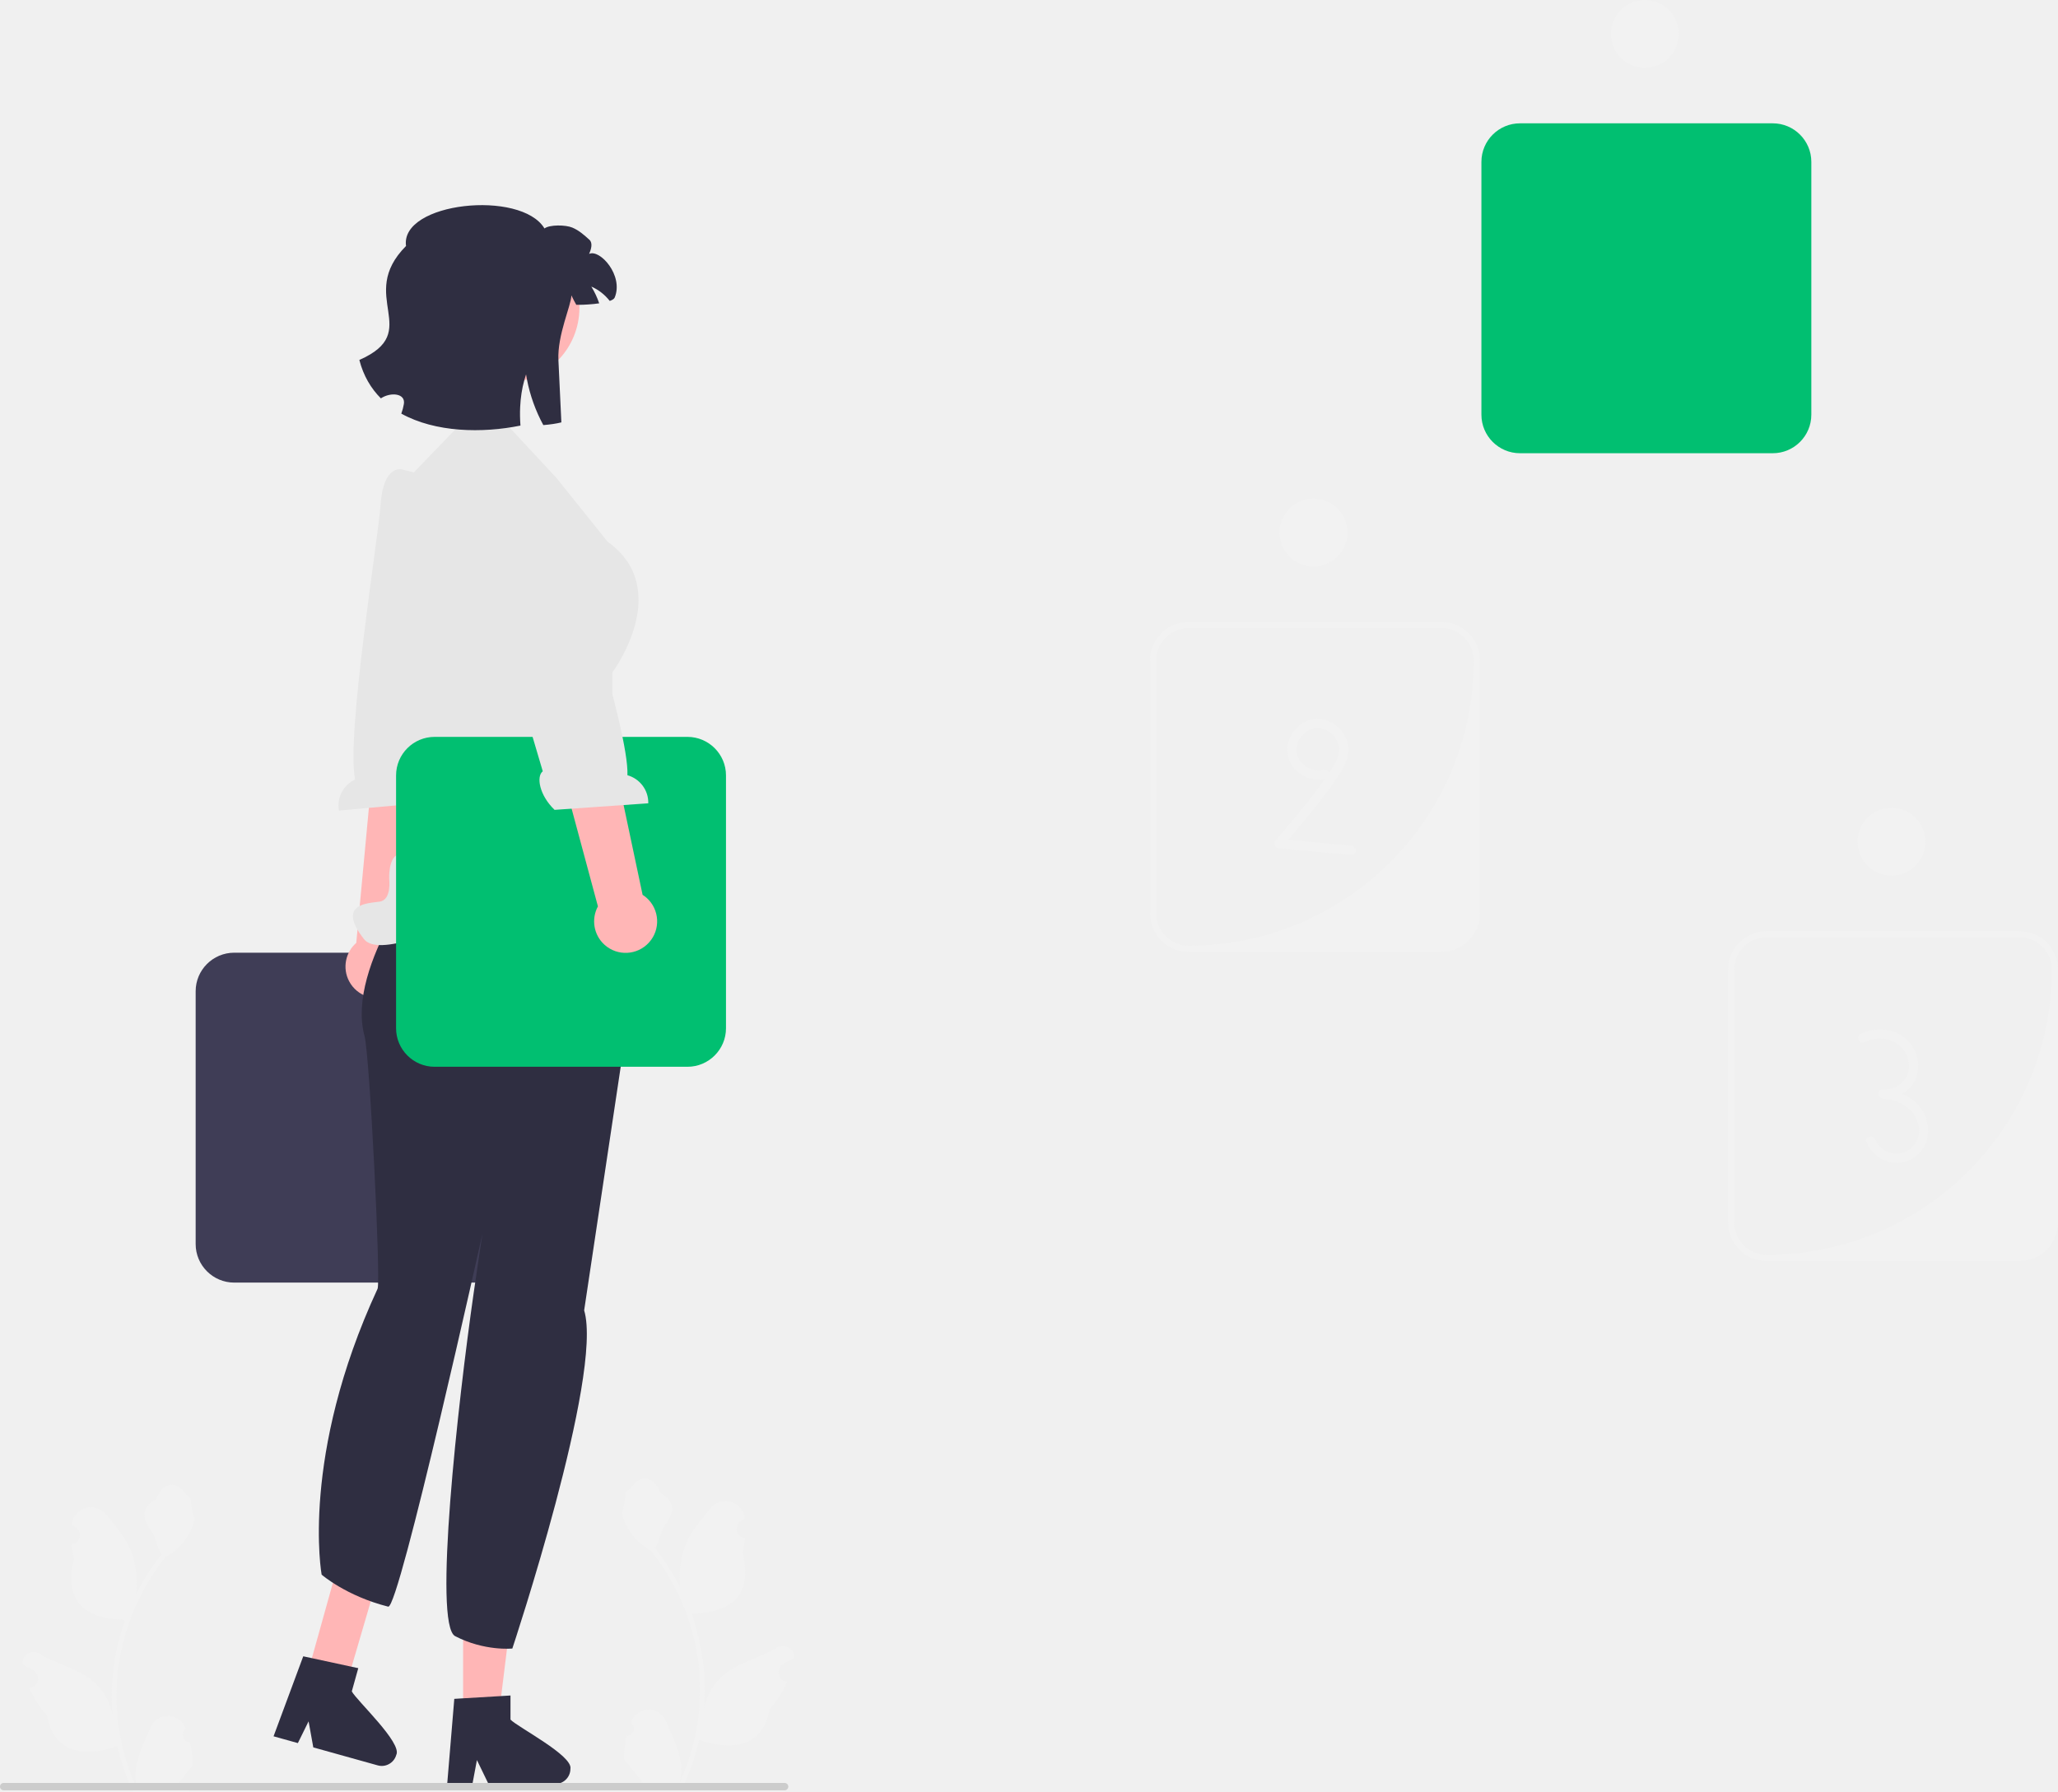
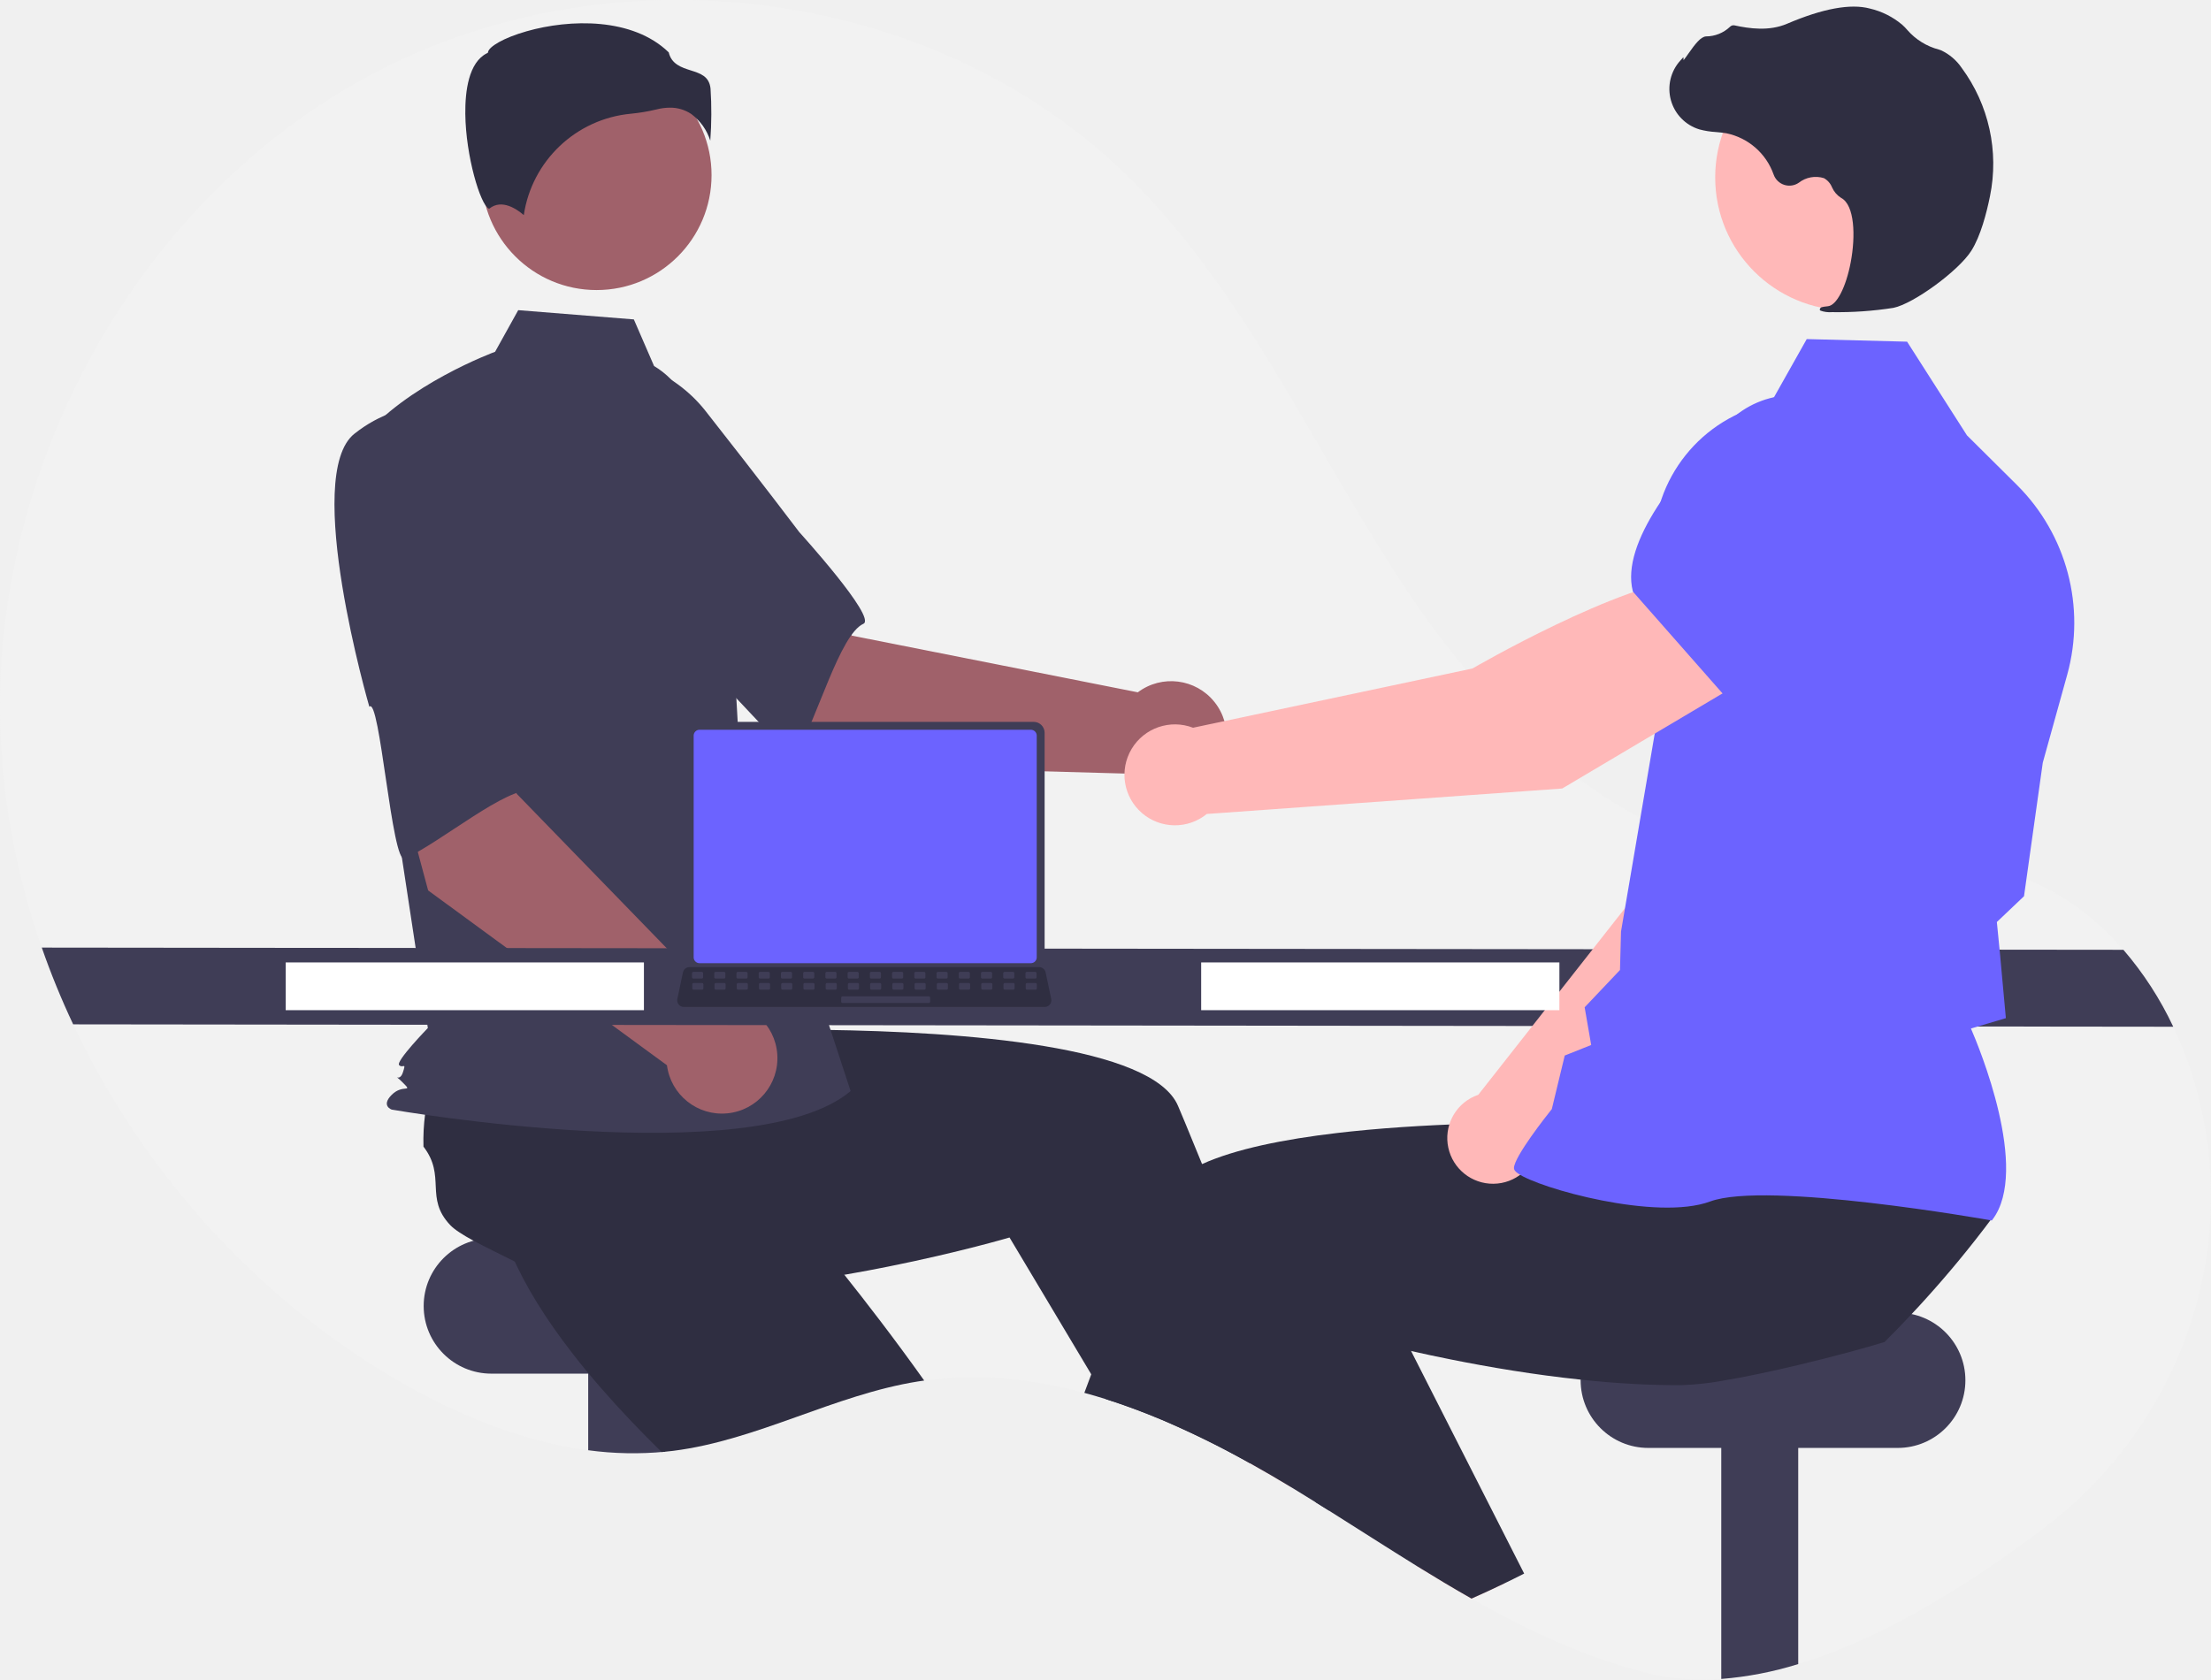
- <svg xmlns="http://www.w3.org/2000/svg" width="667.456" height="581.065" viewBox="0 0 667.456 581.065">
-   <path d="M574.956,147h-82c-6.893,0-12.5-5.607-12.5-12.5V52.5c0-6.893,5.607-12.5,12.5-12.5h82c6.893,0,12.5,5.607,12.5,12.5v82c0,6.893-5.607,12.5-12.5,12.5Zm-82-105c-5.799,0-10.5,4.701-10.5,10.5v82c0,5.799,4.701,10.5,10.5,10.5h57.439c19.364,0,35.061-15.697,35.061-35.061V52.5c0-5.799-4.701-10.5-10.5-10.5h-82Z" fill="#f2f2f2" />
-   <path d="M574.956,147h-82c-6.893,0-12.5-5.607-12.5-12.5V52.5c0-6.893,5.607-12.5,12.5-12.5h82c6.893,0,12.5,5.607,12.5,12.5v82c0,6.893-5.607,12.5-12.5,12.5Z" fill="#01bf71" />
-   <circle cx="533.456" cy="11" r="11" fill="#f2f2f2" />
-   <path d="M467.484,308.714h-82c-6.893,0-12.5-5.607-12.5-12.5v-82c0-6.893,5.607-12.5,12.5-12.5h82c6.893,0,12.5,5.607,12.5,12.5v82c0,6.893-5.607,12.5-12.5,12.5Zm-82-105c-5.799,0-10.5,4.701-10.5,10.5v82c0,5.799,4.701,10.5,10.5,10.5h0c51.086,0,92.5-41.414,92.5-92.5v-0c0-5.799-4.701-10.5-10.5-10.5h-82Z" fill="#f2f2f2" />
-   <circle cx="425.984" cy="172.714" r="11" fill="#f2f2f2" />
-   <path d="M429.337,249.691c-3.687,.98-7.977-1.518-8.755-5.315-.809-3.945,2.684-8.232,6.701-8.261,4.077-.03,7.602,4.078,6.94,8.089-.42,2.545-1.992,4.762-3.418,6.844-1.589,2.319-3.251,4.588-4.964,6.817-3.874,5.042-8.009,9.879-12.133,14.717-.878,1.03-.263,2.44,1.061,2.561l23.464,2.147c1.922,.176,1.91-2.825,0-3l-23.464-2.147,1.061,2.561c4.544-5.331,9.082-10.67,13.312-16.256,2.024-2.672,4.067-5.384,5.807-8.252,1.531-2.524,2.693-5.404,2.251-8.403-.762-5.171-5.903-9.325-11.148-8.571-5.208,.749-9.225,6.076-8.475,11.287,.824,5.717,7.072,9.534,12.557,8.076,1.864-.495,1.073-3.39-.798-2.893h0Z" fill="#f2f2f2" />
-   <path d="M654.956,409h-82c-6.893,0-12.5-5.607-12.5-12.5v-82c0-6.893,5.607-12.5,12.5-12.5h82c6.893,0,12.5,5.607,12.5,12.5v82c0,6.893-5.607,12.5-12.5,12.5Zm-82-105c-5.799,0-10.5,4.701-10.5,10.5v82c0,5.799,4.701,10.5,10.5,10.5h0c51.086,0,92.5-41.414,92.5-92.5v-0c0-5.799-4.701-10.5-10.5-10.5h-82Z" fill="#f2f2f2" />
-   <circle cx="613.456" cy="273" r="11" fill="#f2f2f2" />
-   <path d="M604.846,337.963c5.133-2.61,11.96-.7,13.835,5.058,.804,2.468,.539,5.202-1.081,7.29-1.66,2.14-4.246,3.293-6.936,3.024v3c3.357,.217,6.723,1.428,9.083,3.896,2.146,2.244,3.228,5.65,2.359,8.685-.842,2.942-3.66,5.129-6.712,5.288-3.042,.158-6.056-1.791-7.197-4.616-.714-1.767-3.617-.995-2.893,.798,2.554,6.324,10.344,8.91,15.941,4.706,5.71-4.289,5.13-12.729,.206-17.401-2.917-2.767-6.829-4.1-10.786-4.356-1.946-.126-1.891,2.811,0,3,3.573,.357,7.098-1.376,9.272-4.181,2.185-2.818,2.734-6.551,1.638-9.931-2.486-7.668-11.349-10.356-18.242-6.851-1.721,.875-.205,3.464,1.514,2.59h0Z" fill="#f2f2f2" />
-   <path d="M157.956,416H75.956c-6.893,0-12.5-5.607-12.5-12.5v-82c0-6.893,5.607-12.5,12.5-12.5h82c6.893,0,12.5,5.607,12.5,12.5v82c0,6.893-5.607,12.5-12.5,12.5Z" fill="#3f3d56" />
-   <g>
-     <path d="M127.008,322.554c5.004-2.615,6.941-8.791,4.326-13.795-.263-.504-.571-.967-.902-1.407l13.591-91.352-20.092,.129-8.384,89.678c-3.474,3.036-4.565,8.151-2.334,12.421,2.615,5.004,8.791,6.941,13.795,4.326Z" fill="#ffb6b6" />
-     <path d="M130.298,152.238s-6.005-1.634-6.878,11.523c-.699,10.533-11.194,74.708-8.26,89.068-3.75,1.728-6.011,5.82-5.232,10.068l30.34-2.727c4.162-5.506,4.184-11.673,1.799-12.962l2.436-18.91,14.083-61.6-23.925-13.356-4.362-1.104Z" fill="#e6e6e6" />
-   </g>
-   <g>
-     <polygon points="150.197 556.698 161.727 556.697 167.212 512.226 150.195 512.227 150.197 556.698" fill="#ffb6b6" />
-     <path d="M165.563,557.736v-7.816l-3.031,.185-12.338,.731-2.856,.175-2.183,26.178-.117,1.403h8.187l.263-1.394,1.189-6.335,3.07,6.335,.672,1.394h21.704c1.296,0,2.475-.507,3.343-1.345,.945-.887,1.53-2.144,1.53-3.538,.916-4.278-17.133-13.527-19.433-15.974Z" fill="#2f2e41" />
-   </g>
-   <g>
-     <polygon points="99.574 543.455 112.456 546 124.456 505 111.525 500.62 99.574 543.455" fill="#ffb6b6" />
-     <path d="M114.096,548.585l2.101-7.529-2.969-.636-12.081-2.612-2.798-.599-9.139,24.628-.49,1.32,7.885,2.2,.628-1.272,2.848-5.782,1.254,6.927,.273,1.523,20.905,5.834c1.248,.348,2.521,.177,3.581-.397,1.149-.6,2.05-1.654,2.425-2.996,2.032-3.875-12.867-17.635-14.425-20.609Z" fill="#2f2e41" />
-   </g>
-   <path d="M207.3,306.071l.297-3.119-12.824-35.158-54.651,10.538s-28.166,34.698-21.903,57.664c1.699,6.228,5.329,79.643,4.236,82.004-25.174,54.372-18.141,92.725-18.141,92.725,0,0,7.956,6.939,21.585,10.378,3.556,.897,30.597-121.08,30.597-121.08,0,0-1.191,7.612-2.852,19.186-5.132,35.755-13.193,107.734-6.031,111.461,9.48,4.933,18.549,4.018,18.549,4.018,0,0,29.556-88.809,23.293-109.687" fill="#2f2e41" />
-   <path d="M180.456,155l-16.879-18.153h0l-12.831-.746-17.29,17.899-6.411,18.081v0c-7.176,17.432-8.818,36.649-4.702,55.046l9.848,44.013s1.517,5.186-2.458,5.809c-3.975,.623-3.498,8.268-3.498,8.268,0,0,.809,6.626-3.05,7.209-3.859,.583-14.151,.583-5.145,12.162,9.005,11.578,80.232-32.213,80.232-32.213l.345-54.282s20.063-26.947-1.543-42.38l-16.618-20.714Z" fill="#e6e6e6" />
-   <path d="M222.956,346h-82c-6.893,0-12.5-5.607-12.5-12.5v-82c0-6.893,5.607-12.5,12.5-12.5h82c6.893,0,12.5,5.607,12.5,12.5v82c0,6.893-5.607,12.5-12.5,12.5Z" fill="#01bf71" />
-   <g>
-     <path d="M210.502,305.673c3.778-4.196,3.439-10.66-.757-14.437-.422-.38-.873-.707-1.336-1.004l-19.122-90.356-18.786,7.128,23.419,86.972c-2.197,4.057-1.436,9.231,2.144,12.455,4.196,3.778,10.659,3.439,14.437-.757Z" fill="#ffb6b6" />
-     <path d="M172.574,154.525s5.67-2.567,8.62,10.285c2.362,10.289,22.913,71.983,22.295,86.627,3.977,1.111,6.858,4.792,6.764,9.109l-30.388,2.125c-4.983-4.775-5.984-10.861-3.834-12.512l-5.408-18.283-23.684-58.583,21.501-16.985,4.131-1.782Z" fill="#e6e6e6" />
-   </g>
-   <path d="M203.24,562.976c2.066,.129,3.208-2.437,1.645-3.933l-.155-.618c.02-.05,.041-.099,.062-.148,2.089-4.982,9.17-4.947,11.241,.042,1.839,4.428,4.179,8.864,4.756,13.546,.258,2.067,.142,4.172-.316,6.2,4.308-9.411,6.575-19.687,6.575-30.021,0-2.597-.142-5.193-.433-7.783-.239-2.119-.568-4.224-.995-6.31-2.306-11.277-7.299-22.018-14.5-30.99-3.462-1.892-6.349-4.851-8.093-8.397-.626-1.279-1.117-2.655-1.35-4.056,.394,.052,1.486-5.949,1.188-6.317,.549-.833,1.532-1.247,2.131-2.06,2.982-4.043,7.091-3.337,9.236,2.157,4.582,2.313,4.627,6.148,1.815,9.837-1.789,2.347-2.035,5.522-3.604,8.035,.162,.207,.329,.407,.491,.614,2.961,3.798,5.522,7.88,7.681,12.169-.61-4.766,.291-10.508,1.826-14.21,1.748-4.217,5.025-7.769,7.91-11.415,3.466-4.379,10.573-2.468,11.184,3.083,.006,.054,.012,.107,.017,.161-.429,.242-.848,.499-1.259,.77-2.339,1.547-1.531,5.174,1.241,5.602l.063,.01c-.155,1.544-.42,3.074-.807,4.579,3.702,14.316-4.29,19.53-15.701,19.764-.252,.129-.497,.258-.749,.381,1.156,3.255,2.08,6.594,2.764,9.979,.614,2.99,1.04,6.013,1.279,9.049,.297,3.83,.271,7.68-.052,11.503l.019-.136c.82-4.211,3.107-8.145,6.427-10.87,4.946-4.063,11.933-5.559,17.268-8.824,2.568-1.572,5.859,.459,5.411,3.437l-.022,.143c-.794,.323-1.569,.698-2.319,1.117-.429,.242-.848,.499-1.259,.77-2.339,1.547-1.531,5.174,1.241,5.602l.063,.01c.045,.006,.084,.013,.129,.019-1.363,3.236-3.262,6.239-5.639,8.829-2.315,12.497-12.256,13.683-22.89,10.044h-.006c-1.163,5.064-2.861,10.011-5.044,14.726h-18.02c-.065-.2-.123-.407-.181-.607,1.666,.103,3.346,.006,4.986-.297-1.337-1.641-2.674-3.294-4.011-4.935-.032-.032-.058-.065-.084-.097-.678-.84-1.363-1.673-2.041-2.512l-0-.001c-.042-2.578,.267-5.147,.879-7.64l.001-0Z" fill="#f2f2f2" />
-   <path d="M61.591,564.976c-2.066,.129-3.208-2.437-1.645-3.933l.155-.618c-.02-.05-.041-.099-.062-.148-2.089-4.982-9.17-4.947-11.241,.042-1.839,4.428-4.179,8.864-4.756,13.546-.258,2.067-.142,4.172,.316,6.2-4.308-9.411-6.575-19.687-6.575-30.021,0-2.597,.142-5.193,.433-7.783,.239-2.119,.568-4.224,.995-6.31,2.306-11.277,7.299-22.018,14.5-30.99,3.462-1.892,6.349-4.851,8.093-8.397,.626-1.279,1.117-2.655,1.35-4.056-.394,.052-1.486-5.949-1.188-6.317-.549-.833-1.532-1.247-2.131-2.06-2.982-4.043-7.091-3.337-9.236,2.157-4.582,2.313-4.627,6.148-1.815,9.837,1.789,2.347,2.035,5.522,3.604,8.035-.162,.207-.329,.407-.491,.614-2.961,3.798-5.522,7.88-7.681,12.169,.61-4.766-.291-10.508-1.826-14.21-1.748-4.217-5.025-7.769-7.91-11.415-3.466-4.379-10.573-2.468-11.184,3.083-.006,.054-.012,.107-.017,.161,.429,.242,.848,.499,1.259,.77,2.339,1.547,1.531,5.174-1.241,5.602l-.063,.01c.155,1.544,.42,3.074,.807,4.579-3.702,14.316,4.29,19.53,15.701,19.764,.252,.129,.497,.258,.749,.381-1.156,3.255-2.08,6.594-2.764,9.979-.614,2.99-1.04,6.013-1.279,9.049-.297,3.83-.271,7.68,.052,11.503l-.019-.136c-.82-4.211-3.107-8.145-6.427-10.87-4.946-4.063-11.933-5.559-17.268-8.824-2.568-1.572-5.859,.459-5.411,3.437l.022,.143c.794,.323,1.569,.698,2.319,1.117,.429,.242,.848,.499,1.259,.77,2.339,1.547,1.531,5.174-1.241,5.602l-.063,.01c-.045,.006-.084,.013-.129,.019,1.363,3.236,3.262,6.239,5.639,8.829,2.315,12.497,12.256,13.683,22.89,10.044h.006c1.163,5.064,2.861,10.011,5.044,14.726h18.02c.065-.2,.123-.407,.181-.607-1.666,.103-3.346,.006-4.986-.297,1.337-1.641,2.674-3.294,4.011-4.935,.032-.032,.058-.065,.084-.097,.678-.84,1.363-1.673,2.041-2.512l0-.001c.042-2.578-.267-5.147-.879-7.64l-.001-0Z" fill="#f2f2f2" />
-   <path d="M0,579.473c0,.66,.53,1.19,1.19,1.19H254.48c.66,0,1.19-.53,1.19-1.19,0-.66-.53-1.19-1.19-1.19H1.19c-.66,0-1.19,.53-1.19,1.19Z" fill="#ccc" />
-   <g>
-     <circle cx="163.487" cy="99.798" r="24.436" fill="#ffb6b6" />
-     <path d="M186.344,98.844c.07,0,.24,0,.56,.01,.93,.06-.33,.01-.56-.01Z" fill="#2f2e41" />
-     <path d="M199.354,96.514c-.18,.44-.77,.8-1.6,1.09-1.58-2.01-3.63-3.64-5.97-4.65,1.05,1.71,1.91,3.53,2.55,5.43-2.27,.33-4.8,.47-6.43,.48-.39,0-.73,0-1-.01-.4-.71-1.04-1.86-1.59-3.05-.05,3.25-4.58,12.83-4.21,20.93,.45,9.69,.96,20.26,.96,20.26-1.63,.41-3.6,.7-5.85,.88-2.48-4.55-4.32-9.64-5.31-14.8-.11-.55-.2-1.1-.29-1.65-.21,.63-.41,1.27-.58,1.92-.75,2.7-1.19,5.61-1.33,8.63-.1,1.99-.06,4.01,.09,6.06-12.34,2.51-27.6,2.25-38.64-3.88,.37-1.01,.65-2.05,.83-3.11,.6-3.48-4.24-3.97-7.46-1.84-3.22-3.23-5.66-7.33-6.98-12.46,21.04-9.23-1.11-20.59,15.14-36.96-1.96-14.22,37.3-18.33,44.9-5.69,1.66-1.26,6.83-1.2,9.03-.28s3.9,2.47,5.56,3.97c1.11,1.02,.59,3.05-.12,4.57,3.49-1.67,11.28,7.01,8.3,14.16Z" fill="#2f2e41" />
-   </g>
+ <svg xmlns="http://www.w3.org/2000/svg" data-name="Layer 1" width="833.222" height="633.11" viewBox="0 0 833.222 633.11">
+   <path d="M954.314,708.907c-27.3,20.79-60.56,41.85-93.26,51.78a132.151,132.151,0,0,1-29,5.61,87.682,87.682,0,0,1-27.45-2.13c-23.6-5.87-45.49-16.15-66.67-28.16-6.92-3.93-13.76-8.04-20.56-12.24-11.1-6.86-22.09-13.96-33.11-20.89-1.65-1.05-3.29-2.08-4.94-3.1h-.01q-3.99-2.505-8-4.94c-.47-.29-.94-.57-1.42-.86q-7.575-4.59-15.41-8.97c-.64-.35-1.28-.71-1.92-1.06a337.758,337.758,0,0,0-31.12-15.23c-6.98-2.94-14.05-5.59-21.19-7.85h-.01c-2.73-.86-5.47-1.67-8.22-2.41a172.032,172.032,0,0,0-25.14-4.92,137.461,137.461,0,0,0-35.21.28c-.79.11-1.57.22-2.36.35-31.6,5.06-60.44,22.12-92.18,26.14-1.03.13-2.05.25-3.08.34-.44.04-.88.09-1.32.12a126.185,126.185,0,0,1-27.68-.68c-25.63-3.38-50.59-13.87-73.06-27.09-52.53-30.91-95.13-78.42-121.03-133.44a297.454,297.454,0,0,1-11.83-28.93,278.47,278.47,0,0,1-15.67-84.85c-2.43-100.36,54.6-201.05,144.14-246.44,89.55-45.39,207.35-30.38,279.57,39.35,43.81,42.3,69.16,99.62,102.13,150.83,32.97,51.2,79.83,100.11,140.27,107.57,30.79,3.8,63.01-3.55,92.52,6.01,16.34,5.3,30.28,15.44,41.51,28.36a127.185,127.185,0,0,1,18.78,29,141.927,141.927,0,0,1,8.73,23.54c.41,1.49.79,2.98,1.16,4.47C1026.974,608.507,1003.484,671.447,954.314,708.907Z" transform="translate(-183.3889 -133.445)" fill="#f2f2f2" />
+   <rect x="159.665" y="466.772" width="145" height="51" rx="25.5" fill="#3f3d56" />
+   <path d="M434.054,638.217v42.43a125.553,125.553,0,0,1-29-.56v-41.87Z" transform="translate(-183.3889 -133.445)" fill="#3f3d56" />
+   <path d="M531.674,653.817c-.79.11-1.57.22-2.36.35-31.6,5.06-60.44,22.12-92.18,26.14-1.03.13-2.05.25-3.08.34-.44.04-.88.09-1.32.12-7.75-7.59-15.5-15.67-22.78-24.04-3.95-4.53-7.77-9.15-11.36-13.83-9.32-12.08-17.22-24.5-22.44-36.7.53-5.85-3.11-19.38-4.85-29.74l-.01-.01c-.74-4.35-1.14-8.13-.77-10.56,2.12-14.02,13.57-12.41,17.09-26.15a77.5,77.5,0,0,1,10.11-7.11c.59-.35,1.19-.7,1.81-1.05l38.2-26.4,14.6,14.32,22.22,21.8,24.08,23.61-20.44,20.65s17.08,19.69,37.05,45.94C520.604,638.547,526.174,646.077,531.674,653.817Z" transform="translate(-183.3889 -133.445)" fill="#2f2e41" />
+   <path d="M861.054,638.217v122.47a132.151,132.151,0,0,1-29,5.61v-128.08Z" transform="translate(-183.3889 -133.445)" fill="#3f3d56" />
+   <rect x="595.665" y="494.772" width="145" height="51" rx="25.5" fill="#3f3d56" />
+   <path d="M669.894,693.977q-7.575-4.59-15.41-8.97c-.64-.35-1.28-.71-1.92-1.06l3.44-1.47,9.28-3.99.09-.04.1.34Z" transform="translate(-183.3889 -133.445)" fill="#ffb6b6" />
+   <path d="M684.264,702.877c-1.65-1.05-3.29-2.08-4.94-3.1h-.01q-3.99-2.505-8-4.94c-.47-.29-.94-.57-1.42-.86q-7.575-4.59-15.41-8.97c-.64-.35-1.28-.71-1.92-1.06a337.758,337.758,0,0,0-31.12-15.23c-6.98-2.94-14.05-5.59-21.19-7.85h-.01l-5.61-9.39-25.25-42.29-5.55-9.29s-18.93,5.6-45.72,10.97c-9.75,1.96-20.53,3.88-31.84,5.5-12.09,1.72-24.77,3.09-37.37,3.75-6.01.32-12,.48-17.9.43-15.25-.1-29.9-1.53-42.73-4.93-4.28-4.02-17.18-9.49-26.42-14.5h-.01c-3.88-2.1-7.1-4.11-8.79-5.9-9.74-10.3-1.42-18.33-10.08-29.57a78.018,78.018,0,0,1,.63-12.34c.09-.68.18-1.37.29-2.07l2.73-46.36,20.28-2.68,30.86-4.08,33.43-4.42,3.68,28.82s26.03-1.32,59.01-.88c52.97.72,123.85,6,133.45,28.66.9,2.13,1.8,4.28,2.7,6.43q3.21,7.71,6.36,15.5c7.61,18.8,14.87,37.78,21.5,55.72,4.12,11.16,8,21.92,11.57,31.99,2.87,8.1,5.53,15.76,7.96,22.81,2.22,6.44,4.23,12.37,6.02,17.69C683.724,701.267,683.994,702.087,684.264,702.877Z" transform="translate(-183.3889 -133.445)" fill="#2f2e41" />
+   <path d="M497.708,421.99l-64.055-54.401,41.675-42.177,29.075,47.623,107.774,21.367a20.9,20.9,0,1,1-2.97,30.678Z" transform="translate(-183.3889 -133.445)" fill="#a0616a" />
+   <path d="M377.042,296.092c-7.403,24.083,63.1,81.52,63.1,81.52.783-5.782,40.756,44.073,43.475,39.558,7.729-12.832,16.234-44.552,25.157-48.606,5.103-2.318-24.171-34.543-24.171-34.543s-14.933-19.756-34.649-44.794a53.412,53.412,0,0,0-47.084-20.961S384.445,272.009,377.042,296.092Z" transform="translate(-183.3889 -133.445)" fill="#3f3d56" />
+   <circle cx="224.825" cy="66.009" r="43.324" fill="#a0616a" />
+   <path d="M429.876,271.412c9.334,5.549,14.917,15.744,18.122,26.119a247.516,247.516,0,0,1,10.636,59.137l3.385,60.089,41.926,127.947c-36.336,30.746-172.919,6.988-172.919,6.988s-4.193-1.397,0-5.59,8.274-.478,4.082-4.671-1.302.478.095-3.715,0-1.397-1.398-2.795,10.819-13.976,10.819-13.976L333.445,447.503,319.47,299.363c16.771-20.963,50.498-33.321,50.498-33.321l8.715-15.687,43.574,3.486Z" transform="translate(-183.3889 -133.445)" fill="#3f3d56" />
+   <path d="M443.928,176.437a20.078,20.078,0,0,1,7.133,10.02,141.018,141.018,0,0,0,.093-19.659c-.511-4.601-3.75-5.636-7.5-6.835-3.387-1.083-7.218-2.307-8.248-6.774-13.619-13.248-37.326-12.58-53.55-7.959-8.928,2.543-14.065,5.81-14.524,7.724l-.095.394-.363.181c-6.882,3.441-8.221,14.306-8.133,22.815.168,16.031,5.703,34.239,8.821,35.718.165.078.207.048.278-.012h0c4.695-3.752,10.424.285,12.941,2.48a45.059,45.059,0,0,1,40.346-38.219,70.703,70.703,0,0,0,9.724-1.631,20.472,20.472,0,0,1,4.968-.652A14.137,14.137,0,0,1,443.928,176.437Z" transform="translate(-183.3889 -133.445)" fill="#2f2e41" />
+   <path d="M389.338,487.262,376.085,480.475a3.632,3.632,0,0,1,3.276-6.397l13.253,6.787a3.632,3.632,0,0,1-3.276,6.397Z" transform="translate(-183.3889 -133.445)" fill="#6c63ff" />
+   <path d="M344.735,469.078l-21.801-81.162,58.259-11.028-3.133,55.709,76.547,78.818A20.9,20.9,0,1,1,434.732,534.973Z" transform="translate(-183.3889 -133.445)" fill="#a0616a" />
+   <path d="M316.972,296.916c-19.775,15.612,5.606,102.935,5.606,102.935,3.93-4.313,8.496,59.425,13.299,57.255,13.651-6.168,38.673-27.438,48.319-25.704,5.516.992-.263-42.159-.263-42.159s-1.063-24.742-3.061-56.548a53.412,53.412,0,0,0-26.836-44.001S336.747,281.305,316.972,296.916Z" transform="translate(-183.3889 -133.445)" fill="#3f3d56" />
+   <path d="M1002.384,520.457l-791.42-.9a297.454,297.454,0,0,1-11.83-28.93l784.47.83A127.185,127.185,0,0,1,1002.384,520.457Z" transform="translate(-183.3889 -133.445)" fill="#3f3d56" />
+   <path d="M750.314,730.277q-6.135,2.97-12.38,5.73c-6.92-3.93-13.76-8.04-20.56-12.24l25.22-11.08Z" transform="translate(-183.3889 -133.445)" fill="#ffb6b6" />
+   <path d="M934.194,592.477q-6.15,8.25-12.69,16.17-6.03,7.305-12.38,14.33c-1.75,1.94-3.52,3.87-5.33,5.78q-4.995,5.355-10.21,10.53c-6.26,1.97-18.94,5.44-32.53,8.68-9.89,2.35-20.26,4.58-29,6a104.486,104.486,0,0,1-14.81,1.58c-5.9.05-11.89-.11-17.9-.43-6.78-.36-13.57-.92-20.28-1.64-17.45-1.83-34.35-4.68-48.93-7.61-5.34-1.06-10.36-2.14-14.98-3.19-8.75-1.97-16.07-3.81-21.37-5.21-5.97-1.56-9.37-2.57-9.37-2.57l-14.95,25.04-7.76,12.99-5.7,9.55-1.52,2.53c-.64-.35-1.28-.71-1.92-1.06a337.758,337.758,0,0,0-31.12-15.23c-6.98-2.94-14.05-5.59-21.19-7.85h-.01c-2.73-.86-5.47-1.67-8.22-2.41q1.29-3.465,2.61-6.98,2.46-6.555,5.02-13.23c3.69-9.64,7.51-19.42,11.44-29.15,3.22-7.99,6.5-15.95,9.82-23.8,1.53-3.62,4.64-6.8,8.99-9.59a52.323,52.323,0,0,1,6.49-3.48c12.45-5.67,30.79-9.36,51-11.73,1.67-.19,3.35-.38,5.04-.56,16.73-1.76,34.48-2.67,51.08-3.09,8.31-.21,16.33-.29,23.79-.3q3.615,0,7.03.02h.01c6.15.03,11.81.12,16.79.22.97.02,1.91.05,2.83.07h.01c.62.01,1.23.03,1.83.04,10.89.28,17.57.62,17.57.62l2.59-20.32.53-4.1.5-3.9v-.01l.06-.49.41-.01,7.2-.14,60.52-1.18,33.06-.65-5.24,22.46-8.65,37.06C905.234,592.097,934.494,587.507,934.194,592.477Z" transform="translate(-183.3889 -133.445)" fill="#2f2e41" />
+   <path d="M757.774,726.577c-2.47,1.26-4.96,2.5-7.46,3.7q-6.135,2.97-12.38,5.73c-6.92-3.93-13.76-8.04-20.56-12.24-11.1-6.86-22.09-13.96-33.11-20.89-1.65-1.05-3.29-2.08-4.94-3.1h-.01c-4.54-6.74-9.17-13.76-13.84-20.99-.07-.1-.13-.2-.19-.3q-1.8-2.76-3.58-5.56c-7.47-11.7-14.98-23.9-22.27-36.36l18.46-8.62,34.32-16.02,5.92-2.76,17.02,33.51,15.18,29.89,3.38,6.65Z" transform="translate(-183.3889 -133.445)" fill="#2f2e41" />
+   <path d="M762.946,565.695l87.501-84.384,24.252-68.67L838.926,397.086c-18.375,17.601-38.237,72.424-38.237,72.424L740.477,546.115c-.469.161-.937.331-1.399.535a17.231,17.231,0,1,0,23.869,19.045Z" transform="translate(-183.3889 -133.445)" fill="#ffb8b8" />
+   <path d="M828.86,404.753l45.375,14.405.171-.028c16.889-2.829,30.903-30.412,39.684-53.054a31.596,31.596,0,0,0-16.087-40.025h0a31.666,31.666,0,0,0-33.165,4.184l-23.301,19.039Z" transform="translate(-183.3889 -133.445)" fill="#6c63ff" />
+   <path d="M934.012,593.49l.265-.352c14.157-18.776-5.206-65.273-8.133-72.017l13.164-3.899-2.294-25.064-1.105-11.176L946.143,471.262l.034-.248,7.039-50.092,9.21-33.154A73.285,73.285,0,0,0,943.465,316.233L924.638,297.54l-22.556-35.306-37.819-.976-13.6,24.159a55.141,55.141,0,0,0-44.103,55.179l1.28,64.316L794.269,484.598l-.381,14.475-13.319,14.055,2.462,14.21-9.963,3.969-4.875,20.191c-1.862,2.33-14.156,17.87-14.268,22.202-.017.65.447,1.292,1.459,2.016,7.958,5.694,52.437,18.031,72.456,10.614,21.323-7.894,104.895,6.932,105.737,7.083Z" transform="translate(-183.3889 -133.445)" fill="#6c63ff" />
+   <circle cx="696.48" cy="66.885" r="50.104" fill="#ffb8b8" />
+   <path d="M873.756,251.104a136.267,136.267,0,0,0,23.181-1.62c7.599-1.545,24.599-14.003,29.339-21.5h0c3.521-5.57,5.772-14.268,7.042-20.583a60.914,60.914,0,0,0-10.654-48.358,19.245,19.245,0,0,0-7.773-6.634c-.278-.109-.565-.205-.855-.288a23.745,23.745,0,0,1-11.812-7.309,19.586,19.586,0,0,0-1.964-2.021,29.248,29.248,0,0,0-12.203-6.127c-7.254-1.941-17.752-.014-31.202,5.733-6.757,2.888-14.147,1.843-19.832.609a1.86,1.86,0,0,0-1.751.6,13.132,13.132,0,0,1-8.925,3.558c-2.032.089-4.164,2.903-6.741,6.572-.585.833-1.267,1.805-1.759,2.396l-.066-1.136-1.149,1.267a15.935,15.935,0,0,0,7.194,25.961,31.076,31.076,0,0,0,6.25.996c1.279.115,2.602.234,3.87.454a24.025,24.025,0,0,1,17.853,15.59,6.283,6.283,0,0,0,9.483,3.05,10.381,10.381,0,0,1,9.459-1.722,6.891,6.891,0,0,1,3.046,3.455,8.98,8.98,0,0,0,3.408,3.976c5.15,2.655,5.505,14.417,3.655,24.222-1.783,9.451-5.307,16.288-8.57,16.626-2.512.26-2.799.438-2.981.883l-.162.398.282.372A10.261,10.261,0,0,0,873.756,251.104Z" transform="translate(-183.3889 -133.445)" fill="#2f2e41" />
+   <path d="M841.302,389.605l-19.319-38.516c-28.041,1.915-83.695,34.337-83.695,34.337L632.99,407.752a19.023,19.023,0,1,0,5.186,32.508L772.123,430.659Z" transform="translate(-183.3889 -133.445)" fill="#ffb8b8" />
+   <path d="M833.51,395.929l50.454-37.495,8.887-32.027a34.982,34.982,0,0,0-10.521-35.394h0a34.899,34.899,0,0,0-47.624,1.537c-18.987,18.951-40.642,45.39-35.99,63.723l.047.186Z" transform="translate(-183.3889 -133.445)" fill="#6c63ff" />
+   <rect x="452.665" y="362.772" width="135" height="18" fill="#fff" />
+   <rect x="107.665" y="362.772" width="135" height="18" fill="#fff" />
+   <path d="M441.818,409.655v85.704a4.122,4.122,0,0,0,4.119,4.119H572.941a4.122,4.122,0,0,0,4.119-4.119v-85.704a4.124,4.124,0,0,0-4.119-4.115H445.937A4.124,4.124,0,0,0,441.818,409.655Z" transform="translate(-183.3889 -133.445)" fill="#3f3d56" />
+   <path d="M444.797,410.722v83.58a2.205,2.205,0,0,0,2.201,2.201H571.884a2.205,2.205,0,0,0,2.201-2.201V410.722a2.206,2.206,0,0,0-2.201-2.206H446.999A2.206,2.206,0,0,0,444.797,410.722Z" transform="translate(-183.3889 -133.445)" fill="#6c63ff" />
+   <path d="M439.161,512.074a2.47,2.47,0,0,0,1.943.93h135.992A2.502,2.502,0,0,0,579.543,509.988l-2.111-10.027a2.507,2.507,0,0,0-1.558-1.818,2.425,2.425,0,0,0-.888-.168H443.208a2.425,2.425,0,0,0-.888.168,2.507,2.507,0,0,0-1.558,1.818l-2.111,10.027A2.5,2.5,0,0,0,439.161,512.074Z" transform="translate(-183.3889 -133.445)" fill="#2f2e41" />
+   <rect x="569.832" y="499.781" width="4.188" height="2.513" rx="0.488" transform="translate(960.4626 868.6308) rotate(-180)" fill="#3f3d56" />
+   <rect x="561.455" y="499.781" width="4.188" height="2.513" rx="0.488" transform="translate(943.7086 868.6308) rotate(-180)" fill="#3f3d56" />
+   <rect x="553.078" y="499.781" width="4.188" height="2.513" rx="0.488" transform="translate(926.9547 868.6308) rotate(-180)" fill="#3f3d56" />
+   <rect x="544.701" y="499.781" width="4.188" height="2.513" rx="0.488" transform="translate(910.2007 868.6308) rotate(-180)" fill="#3f3d56" />
+   <rect x="536.324" y="499.781" width="4.188" height="2.513" rx="0.488" transform="translate(893.4467 868.6308) rotate(-180)" fill="#3f3d56" />
+   <rect x="527.947" y="499.781" width="4.188" height="2.513" rx="0.488" transform="translate(876.6928 868.6308) rotate(-180)" fill="#3f3d56" />
+   <rect x="519.57" y="499.781" width="4.188" height="2.513" rx="0.488" transform="translate(859.9388 868.6308) rotate(-180)" fill="#3f3d56" />
+   <rect x="511.193" y="499.781" width="4.188" height="2.513" rx="0.488" transform="translate(843.1848 868.6308) rotate(-180)" fill="#3f3d56" />
+   <rect x="502.816" y="499.781" width="4.188" height="2.513" rx="0.488" transform="translate(826.4309 868.6308) rotate(-180)" fill="#3f3d56" />
+   <rect x="494.439" y="499.781" width="4.188" height="2.513" rx="0.488" transform="translate(809.6769 868.6308) rotate(-180)" fill="#3f3d56" />
+   <rect x="486.062" y="499.781" width="4.188" height="2.513" rx="0.488" transform="translate(792.9229 868.6308) rotate(-180)" fill="#3f3d56" />
+   <rect x="477.685" y="499.781" width="4.188" height="2.513" rx="0.488" transform="translate(776.169 868.6308) rotate(-180)" fill="#3f3d56" />
+   <rect x="469.308" y="499.781" width="4.188" height="2.513" rx="0.488" transform="translate(759.415 868.6308) rotate(-180)" fill="#3f3d56" />
+   <rect x="460.931" y="499.781" width="4.188" height="2.513" rx="0.488" transform="translate(742.6611 868.6308) rotate(-180)" fill="#3f3d56" />
+   <rect x="452.554" y="499.781" width="4.188" height="2.513" rx="0.488" transform="translate(725.9071 868.6308) rotate(-180)" fill="#3f3d56" />
+   <rect x="444.177" y="499.781" width="4.188" height="2.513" rx="0.488" transform="translate(709.1531 868.6308) rotate(-180)" fill="#3f3d56" />
+   <rect x="569.931" y="503.97" width="4.188" height="2.513" rx="0.488" transform="translate(960.6605 877.0078) rotate(-180)" fill="#3f3d56" />
+   <rect x="561.554" y="503.97" width="4.188" height="2.513" rx="0.488" transform="translate(943.9066 877.0078) rotate(-180)" fill="#3f3d56" />
+   <rect x="553.177" y="503.97" width="4.188" height="2.513" rx="0.488" transform="translate(927.1526 877.0078) rotate(-180)" fill="#3f3d56" />
+   <rect x="544.8" y="503.97" width="4.188" height="2.513" rx="0.488" transform="translate(910.3987 877.0078) rotate(-180)" fill="#3f3d56" />
+   <rect x="536.423" y="503.97" width="4.188" height="2.513" rx="0.488" transform="translate(893.6447 877.0078) rotate(-180)" fill="#3f3d56" />
+   <rect x="528.046" y="503.97" width="4.188" height="2.513" rx="0.488" transform="translate(876.8907 877.0078) rotate(-180)" fill="#3f3d56" />
+   <rect x="519.669" y="503.97" width="4.188" height="2.513" rx="0.488" transform="translate(860.1368 877.0078) rotate(-180)" fill="#3f3d56" />
+   <rect x="511.292" y="503.97" width="4.188" height="2.513" rx="0.488" transform="translate(843.3828 877.0078) rotate(-180)" fill="#3f3d56" />
+   <rect x="502.915" y="503.97" width="4.188" height="2.513" rx="0.488" transform="translate(826.6288 877.0078) rotate(-180)" fill="#3f3d56" />
+   <rect x="494.538" y="503.97" width="4.188" height="2.513" rx="0.488" transform="translate(809.8749 877.0078) rotate(-180)" fill="#3f3d56" />
+   <rect x="486.161" y="503.97" width="4.188" height="2.513" rx="0.488" transform="translate(793.1209 877.0078) rotate(-180)" fill="#3f3d56" />
+   <rect x="477.784" y="503.97" width="4.188" height="2.513" rx="0.488" transform="translate(776.3669 877.0078) rotate(-180)" fill="#3f3d56" />
+   <rect x="469.407" y="503.97" width="4.188" height="2.513" rx="0.488" transform="translate(759.613 877.0078) rotate(-180)" fill="#3f3d56" />
+   <rect x="461.03" y="503.97" width="4.188" height="2.513" rx="0.488" transform="translate(742.859 877.0078) rotate(-180)" fill="#3f3d56" />
+   <rect x="452.653" y="503.97" width="4.188" height="2.513" rx="0.488" transform="translate(726.1051 877.0078) rotate(-180)" fill="#3f3d56" />
+   <rect x="444.276" y="503.97" width="4.188" height="2.513" rx="0.488" transform="translate(709.3511 877.0078) rotate(-180)" fill="#3f3d56" />
+   <rect x="500.402" y="508.996" width="33.508" height="2.513" rx="0.488" transform="translate(850.9221 887.0602) rotate(-180)" fill="#3f3d56" />
</svg>
